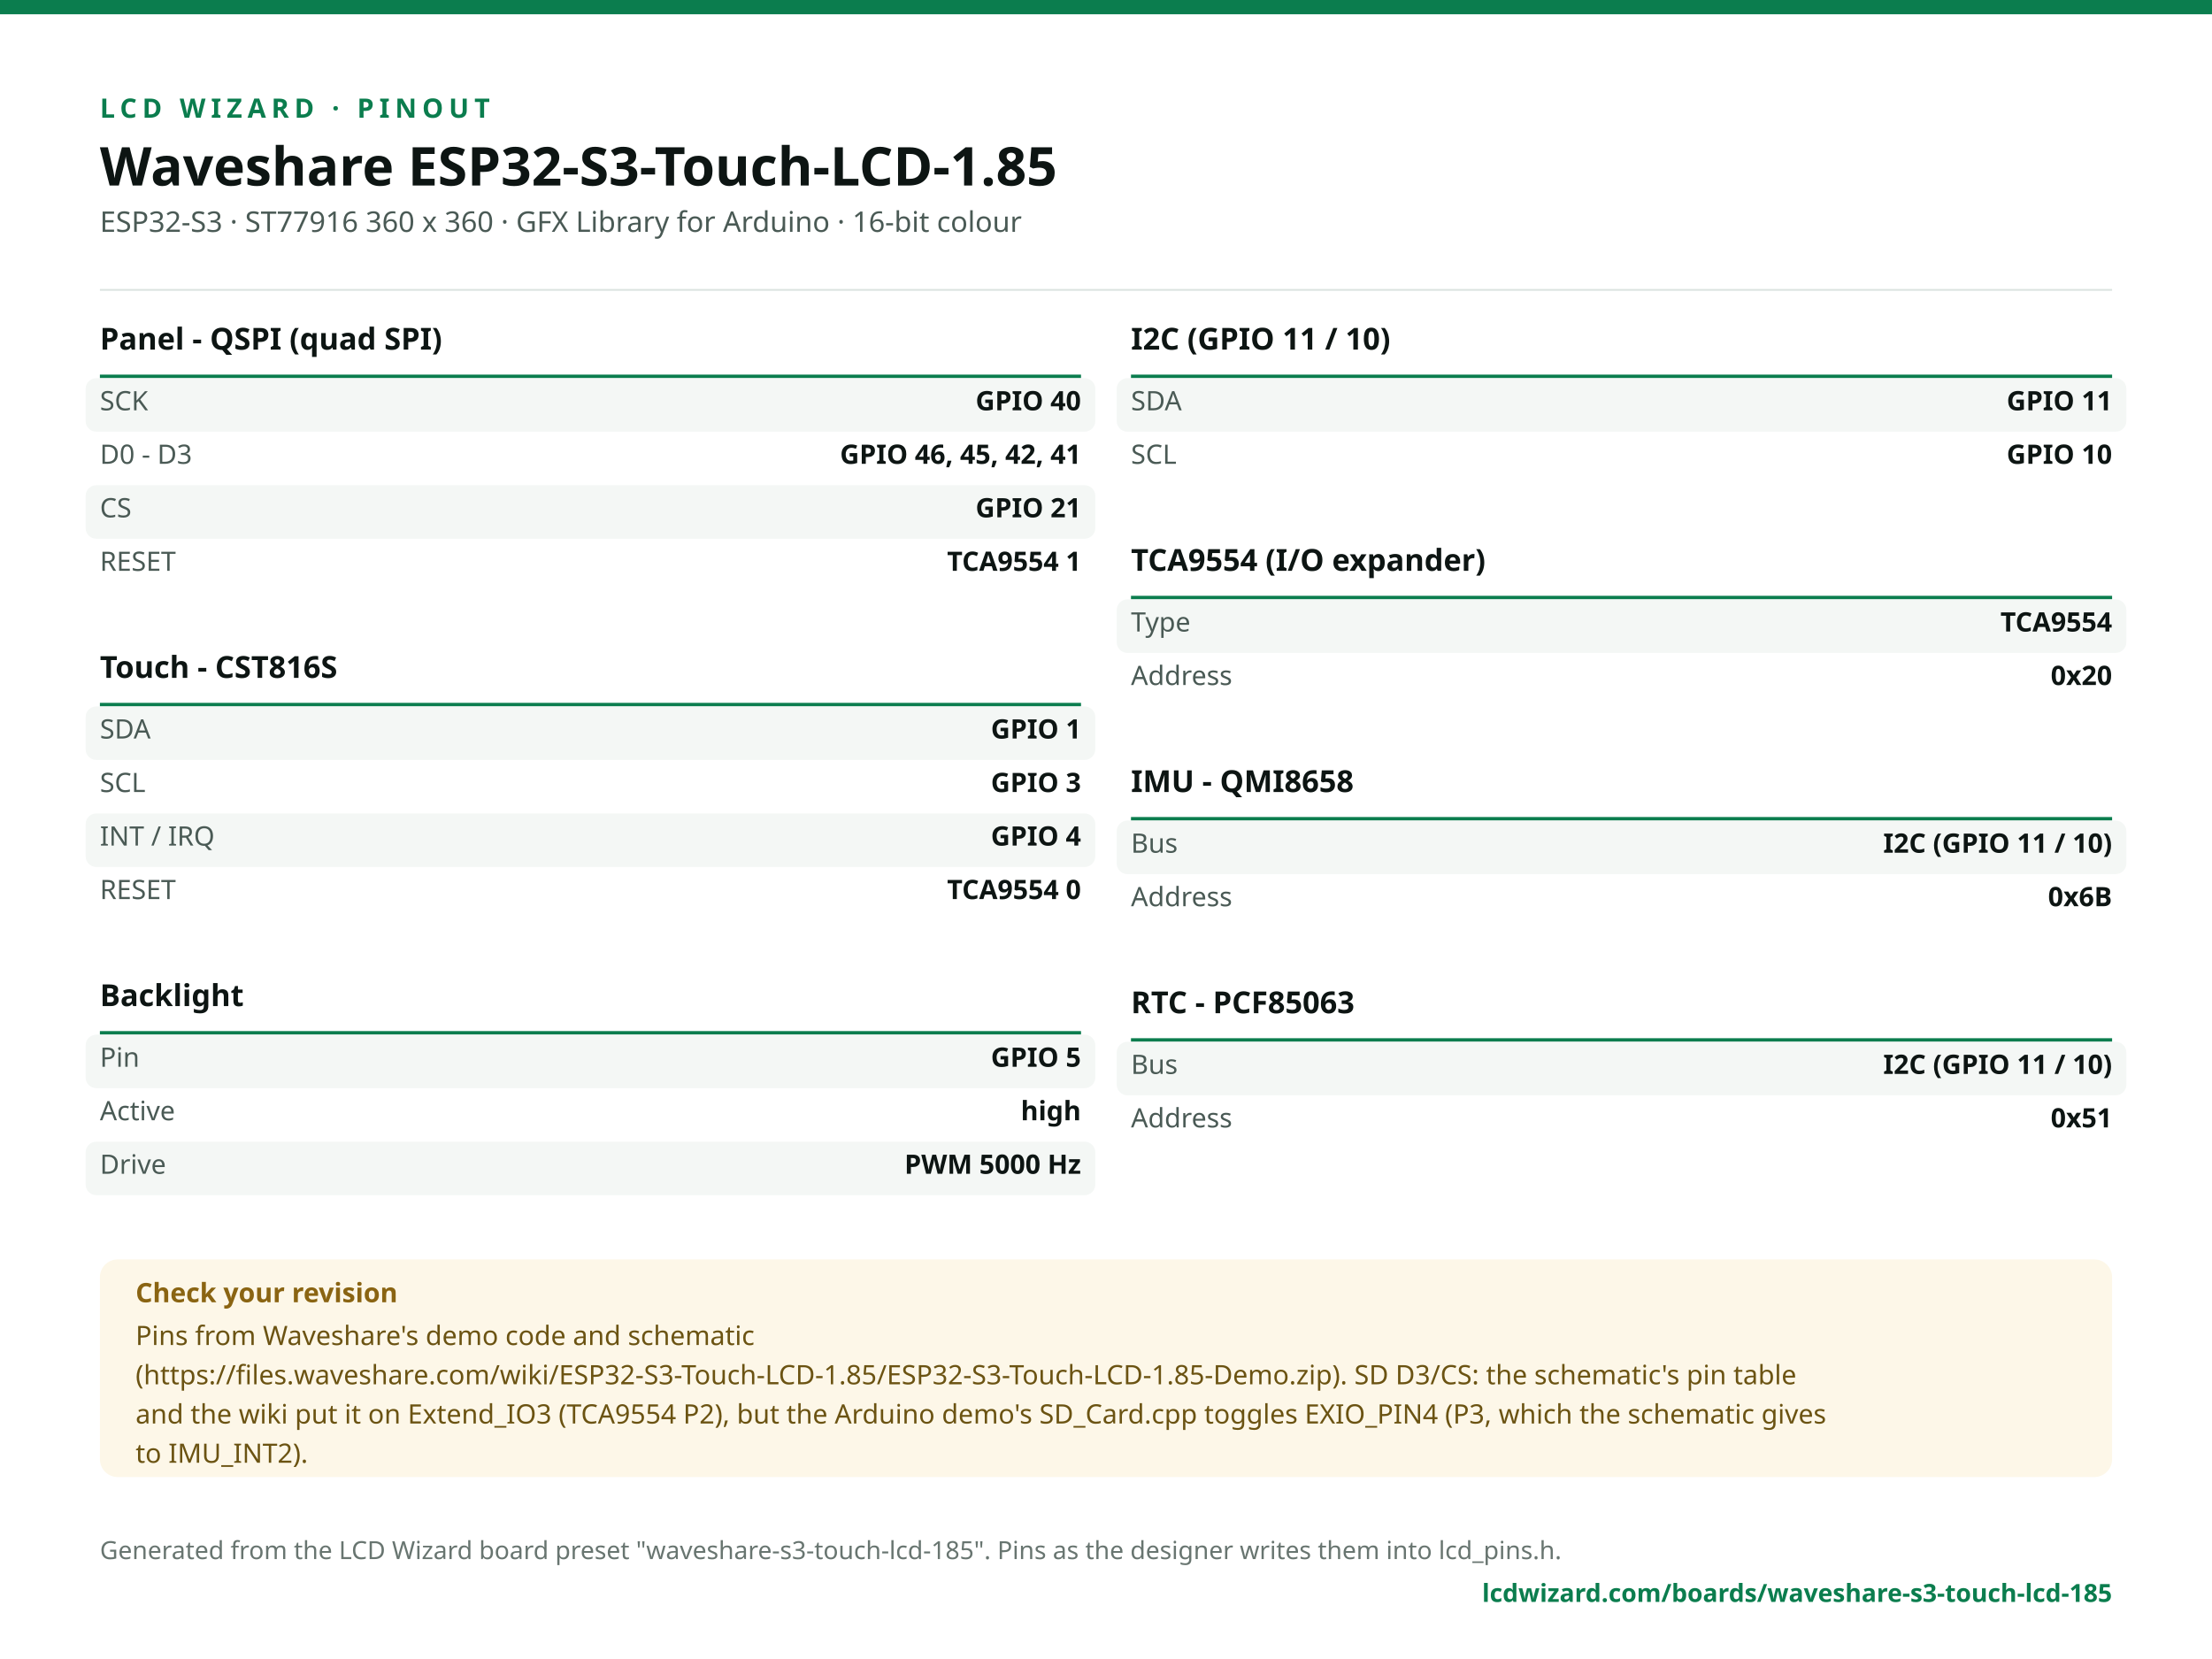
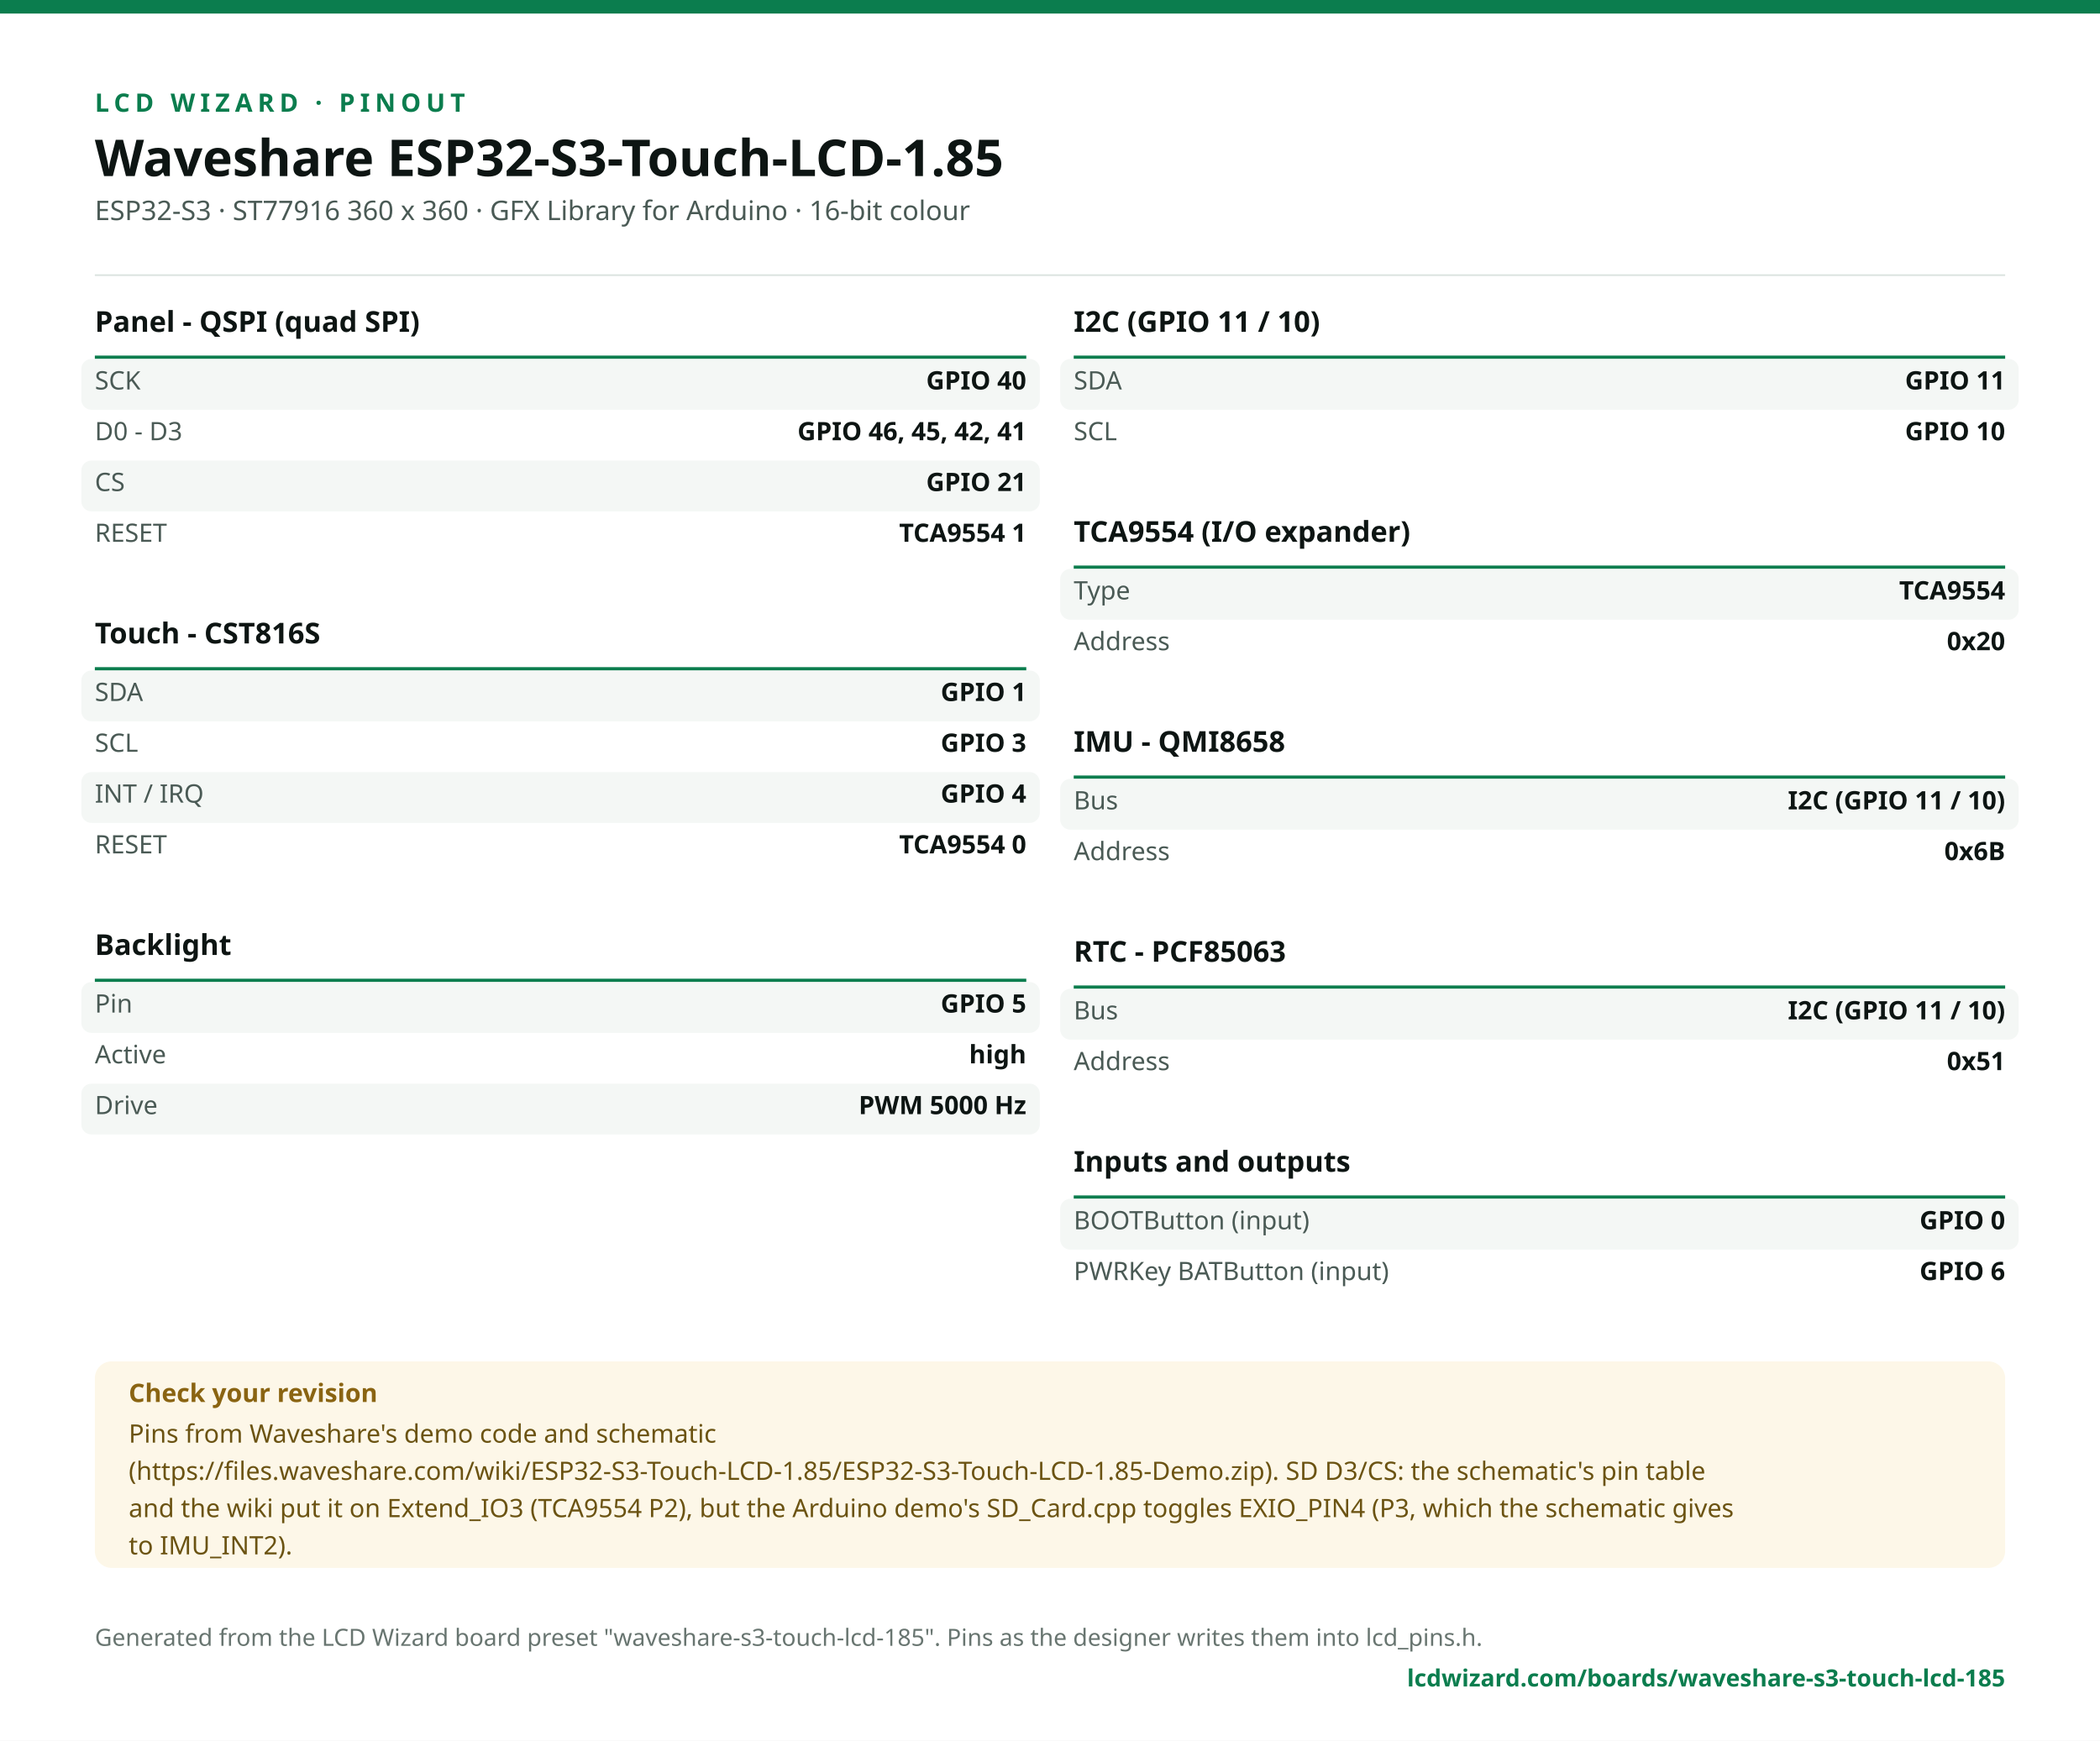
- <svg xmlns="http://www.w3.org/2000/svg" width="1240" height="930" viewBox="0 0 1240 930">
-   <rect width="1240" height="930" fill="#ffffff" />
+ <svg xmlns="http://www.w3.org/2000/svg" width="1240" height="1028" viewBox="0 0 1240 1028">
+   <rect width="1240" height="1028" fill="#ffffff" />
  <rect x="0" y="0" width="1240" height="8" fill="#0b7d4e" />
  <text x="56" y="66" font-family="Montserrat" font-weight="700" font-size="15" letter-spacing="3" fill="#0b7d4e">LCD WIZARD  ·  PINOUT</text>
  <text x="56" y="104" font-family="Montserrat" font-weight="700" font-size="30" fill="#0d1513">Waveshare ESP32-S3-Touch-LCD-1.85</text>
  <text x="56" y="130" font-family="Montserrat" font-weight="500" font-size="16" fill="#4a5a55">ESP32-S3   ·   ST77916 360 x 360   ·   GFX Library for Arduino   ·   16-bit colour</text>
  <rect x="56" y="162" width="1128" height="1" fill="#dbe3df" />
  <text x="56" y="196" font-family="Montserrat" font-weight="700" font-size="17" fill="#0d1513">Panel - QSPI (quad SPI)</text>
  <rect x="56" y="210" width="550" height="2" fill="#0b7d4e" />
  <rect x="48" y="212" width="566" height="30" rx="6" fill="#f4f7f5" />
  <text x="56" y="230" font-family="Montserrat" font-weight="500" font-size="15" fill="#4a5a55">SCK</text>
  <text x="606" text-anchor="end" y="230" font-family="Montserrat" font-weight="700" font-size="15" fill="#0d1513">GPIO 40</text>
  <text x="56" y="260" font-family="Montserrat" font-weight="500" font-size="15" fill="#4a5a55">D0 - D3</text>
  <text x="606" text-anchor="end" y="260" font-family="Montserrat" font-weight="700" font-size="15" fill="#0d1513">GPIO 46, 45, 42, 41</text>
  <rect x="48" y="272" width="566" height="30" rx="6" fill="#f4f7f5" />
  <text x="56" y="290" font-family="Montserrat" font-weight="500" font-size="15" fill="#4a5a55">CS</text>
  <text x="606" text-anchor="end" y="290" font-family="Montserrat" font-weight="700" font-size="15" fill="#0d1513">GPIO 21</text>
  <text x="56" y="320" font-family="Montserrat" font-weight="500" font-size="15" fill="#4a5a55">RESET</text>
  <text x="606" text-anchor="end" y="320" font-family="Montserrat" font-weight="700" font-size="15" fill="#0d1513">TCA9554 1</text>
  <text x="56" y="380" font-family="Montserrat" font-weight="700" font-size="17" fill="#0d1513">Touch - CST816S</text>
  <rect x="56" y="394" width="550" height="2" fill="#0b7d4e" />
  <rect x="48" y="396" width="566" height="30" rx="6" fill="#f4f7f5" />
  <text x="56" y="414" font-family="Montserrat" font-weight="500" font-size="15" fill="#4a5a55">SDA</text>
  <text x="606" text-anchor="end" y="414" font-family="Montserrat" font-weight="700" font-size="15" fill="#0d1513">GPIO 1</text>
  <text x="56" y="444" font-family="Montserrat" font-weight="500" font-size="15" fill="#4a5a55">SCL</text>
  <text x="606" text-anchor="end" y="444" font-family="Montserrat" font-weight="700" font-size="15" fill="#0d1513">GPIO 3</text>
  <rect x="48" y="456" width="566" height="30" rx="6" fill="#f4f7f5" />
  <text x="56" y="474" font-family="Montserrat" font-weight="500" font-size="15" fill="#4a5a55">INT / IRQ</text>
  <text x="606" text-anchor="end" y="474" font-family="Montserrat" font-weight="700" font-size="15" fill="#0d1513">GPIO 4</text>
  <text x="56" y="504" font-family="Montserrat" font-weight="500" font-size="15" fill="#4a5a55">RESET</text>
  <text x="606" text-anchor="end" y="504" font-family="Montserrat" font-weight="700" font-size="15" fill="#0d1513">TCA9554 0</text>
  <text x="56" y="564" font-family="Montserrat" font-weight="700" font-size="17" fill="#0d1513">Backlight</text>
  <rect x="56" y="578" width="550" height="2" fill="#0b7d4e" />
  <rect x="48" y="580" width="566" height="30" rx="6" fill="#f4f7f5" />
  <text x="56" y="598" font-family="Montserrat" font-weight="500" font-size="15" fill="#4a5a55">Pin</text>
  <text x="606" text-anchor="end" y="598" font-family="Montserrat" font-weight="700" font-size="15" fill="#0d1513">GPIO 5</text>
  <text x="56" y="628" font-family="Montserrat" font-weight="500" font-size="15" fill="#4a5a55">Active</text>
  <text x="606" text-anchor="end" y="628" font-family="Montserrat" font-weight="700" font-size="15" fill="#0d1513">high</text>
  <rect x="48" y="640" width="566" height="30" rx="6" fill="#f4f7f5" />
  <text x="56" y="658" font-family="Montserrat" font-weight="500" font-size="15" fill="#4a5a55">Drive</text>
  <text x="606" text-anchor="end" y="658" font-family="Montserrat" font-weight="700" font-size="15" fill="#0d1513">PWM 5000 Hz</text>
  <text x="634" y="196" font-family="Montserrat" font-weight="700" font-size="17" fill="#0d1513">I2C (GPIO 11 / 10)</text>
  <rect x="634" y="210" width="550" height="2" fill="#0b7d4e" />
  <rect x="626" y="212" width="566" height="30" rx="6" fill="#f4f7f5" />
  <text x="634" y="230" font-family="Montserrat" font-weight="500" font-size="15" fill="#4a5a55">SDA</text>
  <text x="1184" text-anchor="end" y="230" font-family="Montserrat" font-weight="700" font-size="15" fill="#0d1513">GPIO 11</text>
  <text x="634" y="260" font-family="Montserrat" font-weight="500" font-size="15" fill="#4a5a55">SCL</text>
  <text x="1184" text-anchor="end" y="260" font-family="Montserrat" font-weight="700" font-size="15" fill="#0d1513">GPIO 10</text>
  <text x="634" y="320" font-family="Montserrat" font-weight="700" font-size="17" fill="#0d1513">TCA9554 (I/O expander)</text>
  <rect x="634" y="334" width="550" height="2" fill="#0b7d4e" />
  <rect x="626" y="336" width="566" height="30" rx="6" fill="#f4f7f5" />
  <text x="634" y="354" font-family="Montserrat" font-weight="500" font-size="15" fill="#4a5a55">Type</text>
  <text x="1184" text-anchor="end" y="354" font-family="Montserrat" font-weight="700" font-size="15" fill="#0d1513">TCA9554</text>
  <text x="634" y="384" font-family="Montserrat" font-weight="500" font-size="15" fill="#4a5a55">Address</text>
  <text x="1184" text-anchor="end" y="384" font-family="Montserrat" font-weight="700" font-size="15" fill="#0d1513">0x20</text>
  <text x="634" y="444" font-family="Montserrat" font-weight="700" font-size="17" fill="#0d1513">IMU - QMI8658</text>
  <rect x="634" y="458" width="550" height="2" fill="#0b7d4e" />
  <rect x="626" y="460" width="566" height="30" rx="6" fill="#f4f7f5" />
  <text x="634" y="478" font-family="Montserrat" font-weight="500" font-size="15" fill="#4a5a55">Bus</text>
  <text x="1184" text-anchor="end" y="478" font-family="Montserrat" font-weight="700" font-size="15" fill="#0d1513">I2C (GPIO 11 / 10)</text>
  <text x="634" y="508" font-family="Montserrat" font-weight="500" font-size="15" fill="#4a5a55">Address</text>
  <text x="1184" text-anchor="end" y="508" font-family="Montserrat" font-weight="700" font-size="15" fill="#0d1513">0x6B</text>
  <text x="634" y="568" font-family="Montserrat" font-weight="700" font-size="17" fill="#0d1513">RTC - PCF85063</text>
  <rect x="634" y="582" width="550" height="2" fill="#0b7d4e" />
  <rect x="626" y="584" width="566" height="30" rx="6" fill="#f4f7f5" />
  <text x="634" y="602" font-family="Montserrat" font-weight="500" font-size="15" fill="#4a5a55">Bus</text>
  <text x="1184" text-anchor="end" y="602" font-family="Montserrat" font-weight="700" font-size="15" fill="#0d1513">I2C (GPIO 11 / 10)</text>
  <text x="634" y="632" font-family="Montserrat" font-weight="500" font-size="15" fill="#4a5a55">Address</text>
  <text x="1184" text-anchor="end" y="632" font-family="Montserrat" font-weight="700" font-size="15" fill="#0d1513">0x51</text>
-   <rect x="56" y="706" width="1128" height="122" rx="10" fill="#fdf7e8" />
-   <text x="76" y="730" font-family="Montserrat" font-weight="700" font-size="15" fill="#8a6412">Check your revision</text>
-   <text x="76" y="754" font-family="Montserrat" font-weight="500" font-size="15" fill="#6b5312">Pins from Waveshare's demo code and schematic</text>
-   <text x="76" y="776" font-family="Montserrat" font-weight="500" font-size="15" fill="#6b5312">(https://files.waveshare.com/wiki/ESP32-S3-Touch-LCD-1.85/ESP32-S3-Touch-LCD-1.85-Demo.zip). SD D3/CS: the schematic's pin table</text>
-   <text x="76" y="798" font-family="Montserrat" font-weight="500" font-size="15" fill="#6b5312">and the wiki put it on Extend_IO3 (TCA9554 P2), but the Arduino demo's SD_Card.cpp toggles EXIO_PIN4 (P3, which the schematic gives</text>
-   <text x="76" y="820" font-family="Montserrat" font-weight="500" font-size="15" fill="#6b5312">to IMU_INT2).</text>
-   <text x="56" y="874" font-family="Montserrat" font-weight="500" font-size="14" fill="#687570">Generated from the LCD Wizard board preset "waveshare-s3-touch-lcd-185". Pins as the designer writes them into lcd_pins.h.</text>
-   <text x="1184" text-anchor="end" y="898" font-family="Montserrat" font-weight="700" font-size="14" fill="#0b7d4e">lcdwizard.com/boards/waveshare-s3-touch-lcd-185</text>
+   <text x="634" y="692" font-family="Montserrat" font-weight="700" font-size="17" fill="#0d1513">Inputs and outputs</text>
+   <rect x="634" y="706" width="550" height="2" fill="#0b7d4e" />
+   <rect x="626" y="708" width="566" height="30" rx="6" fill="#f4f7f5" />
+   <text x="634" y="726" font-family="Montserrat" font-weight="500" font-size="15" fill="#4a5a55">BOOTButton (input)</text>
+   <text x="1184" text-anchor="end" y="726" font-family="Montserrat" font-weight="700" font-size="15" fill="#0d1513">GPIO 0</text>
+   <text x="634" y="756" font-family="Montserrat" font-weight="500" font-size="15" fill="#4a5a55">PWRKey BATButton (input)</text>
+   <text x="1184" text-anchor="end" y="756" font-family="Montserrat" font-weight="700" font-size="15" fill="#0d1513">GPIO 6</text>
+   <rect x="56" y="804" width="1128" height="122" rx="10" fill="#fdf7e8" />
+   <text x="76" y="828" font-family="Montserrat" font-weight="700" font-size="15" fill="#8a6412">Check your revision</text>
+   <text x="76" y="852" font-family="Montserrat" font-weight="500" font-size="15" fill="#6b5312">Pins from Waveshare's demo code and schematic</text>
+   <text x="76" y="874" font-family="Montserrat" font-weight="500" font-size="15" fill="#6b5312">(https://files.waveshare.com/wiki/ESP32-S3-Touch-LCD-1.85/ESP32-S3-Touch-LCD-1.85-Demo.zip). SD D3/CS: the schematic's pin table</text>
+   <text x="76" y="896" font-family="Montserrat" font-weight="500" font-size="15" fill="#6b5312">and the wiki put it on Extend_IO3 (TCA9554 P2), but the Arduino demo's SD_Card.cpp toggles EXIO_PIN4 (P3, which the schematic gives</text>
+   <text x="76" y="918" font-family="Montserrat" font-weight="500" font-size="15" fill="#6b5312">to IMU_INT2).</text>
+   <text x="56" y="972" font-family="Montserrat" font-weight="500" font-size="14" fill="#687570">Generated from the LCD Wizard board preset "waveshare-s3-touch-lcd-185". Pins as the designer writes them into lcd_pins.h.</text>
+   <text x="1184" text-anchor="end" y="996" font-family="Montserrat" font-weight="700" font-size="14" fill="#0b7d4e">lcdwizard.com/boards/waveshare-s3-touch-lcd-185</text>
</svg>
